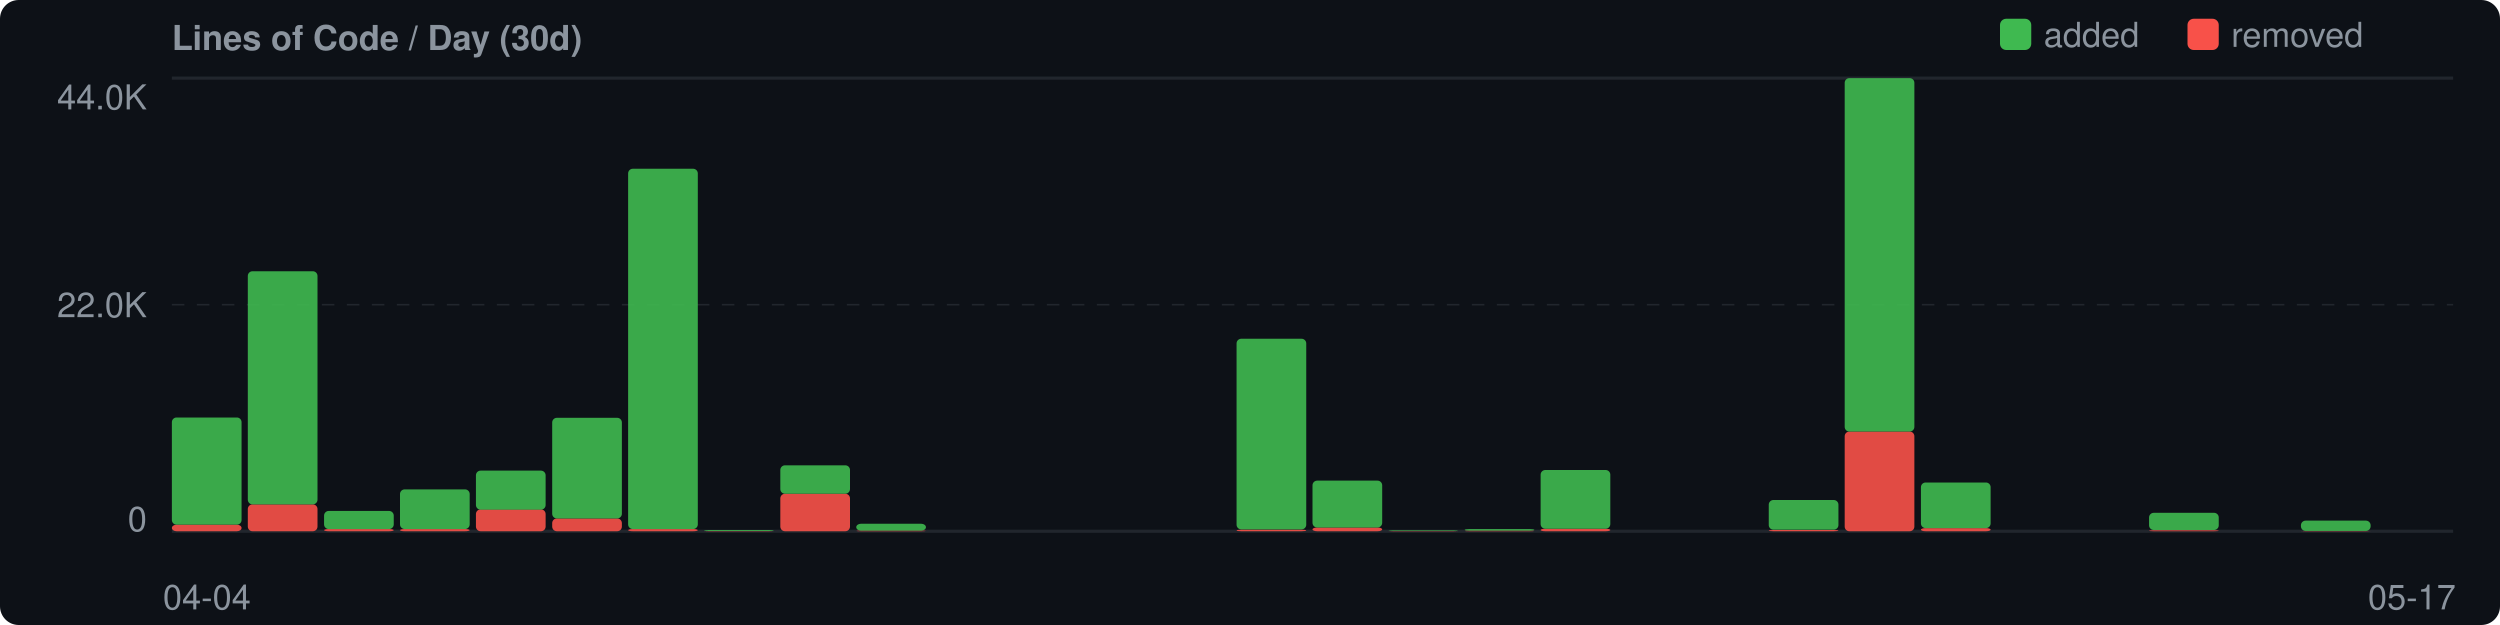
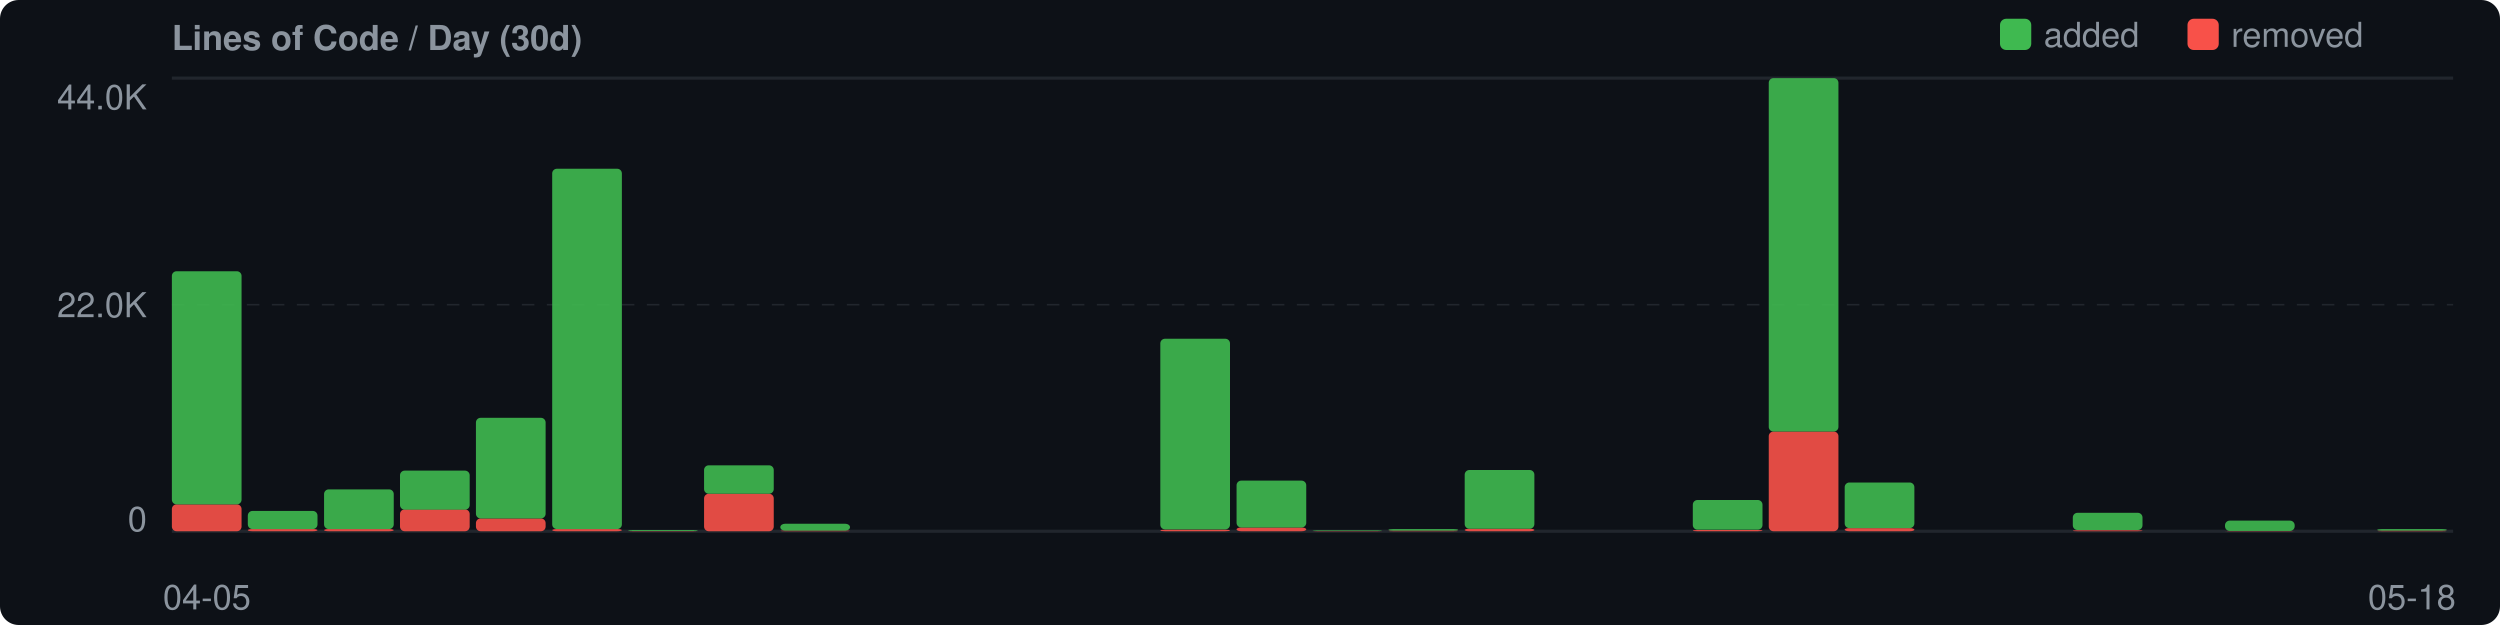
<svg xmlns="http://www.w3.org/2000/svg" width="800" height="200" viewBox="0 0 800 200">
  <rect width="800" height="200" fill="#0d1117" rx="6" />
  <style>text { font-family: system-ui, -apple-system, 'Segoe UI', Helvetica, Arial, sans-serif; fill: #8b949e; font-size: 11px; }</style>
  <text x="55" y="16" fill="#c9d1d9" font-size="13" font-weight="600">Lines of Code / Day (30d)</text>
  <rect x="640" y="6" width="10" height="10" fill="#3fb950" rx="2" />
  <text x="654" y="15" font-size="10" fill="#c9d1d9">added</text>
  <rect x="700" y="6" width="10" height="10" fill="#f85149" rx="2" />
  <text x="714" y="15" font-size="10" fill="#c9d1d9">removed</text>
  <text x="47" y="35" text-anchor="end" font-size="10">44.0K</text>
  <text x="47" y="170" text-anchor="end" font-size="10">0</text>
  <line x1="55" y1="25" x2="785" y2="25" stroke="#21262d" stroke-width="1" />
  <line x1="55" y1="170" x2="785" y2="170" stroke="#21262d" stroke-width="1" />
  <line x1="55" y1="97.5" x2="785" y2="97.5" stroke="#21262d" stroke-width="0.5" stroke-dasharray="4,4" />
  <text x="47" y="101.5" text-anchor="end" font-size="10">22.0K</text>
-   <rect x="55.0" y="167.9" width="22.3" height="2.1" fill="#f85149" rx="1.5" opacity="0.9" />
-   <rect x="55.0" y="133.6" width="22.3" height="34.3" fill="#3fb950" rx="1.5" opacity="0.9" />
-   <text x="66.2" y="195" text-anchor="middle" font-size="10">04-04</text>
-   <rect x="79.3" y="161.4" width="22.3" height="8.6" fill="#f85149" rx="1.5" opacity="0.9" />
-   <rect x="79.3" y="86.8" width="22.3" height="74.6" fill="#3fb950" rx="1.5" opacity="0.9" />
+   <rect x="55.0" y="161.4" width="22.3" height="8.6" fill="#f85149" rx="1.5" opacity="0.9" />
+   <rect x="55.0" y="86.8" width="22.3" height="74.6" fill="#3fb950" rx="1.5" opacity="0.9" />
+   <text x="66.2" y="195" text-anchor="middle" font-size="10">04-05</text>
+   <rect x="79.3" y="169.3" width="22.3" height="0.7" fill="#f85149" rx="1.5" opacity="0.9" />
+   <rect x="79.3" y="163.5" width="22.3" height="5.8" fill="#3fb950" rx="1.5" opacity="0.9" />
  <rect x="103.7" y="169.3" width="22.3" height="0.7" fill="#f85149" rx="1.5" opacity="0.9" />
-   <rect x="103.7" y="163.5" width="22.3" height="5.8" fill="#3fb950" rx="1.5" opacity="0.9" />
-   <rect x="128.0" y="169.3" width="22.3" height="0.7" fill="#f85149" rx="1.5" opacity="0.9" />
-   <rect x="128.0" y="156.6" width="22.3" height="12.7" fill="#3fb950" rx="1.5" opacity="0.9" />
-   <rect x="152.3" y="163.0" width="22.3" height="7.0" fill="#f85149" rx="1.5" opacity="0.9" />
-   <rect x="152.3" y="150.6" width="22.3" height="12.5" fill="#3fb950" rx="1.5" opacity="0.9" />
-   <rect x="176.7" y="165.9" width="22.3" height="4.1" fill="#f85149" rx="1.5" opacity="0.9" />
-   <rect x="176.7" y="133.7" width="22.3" height="32.2" fill="#3fb950" rx="1.5" opacity="0.9" />
-   <rect x="201.0" y="169.3" width="22.3" height="0.7" fill="#f85149" rx="1.5" opacity="0.9" />
-   <rect x="201.0" y="54.0" width="22.3" height="115.3" fill="#3fb950" rx="1.5" opacity="0.9" />
-   <rect x="225.3" y="169.9" width="22.3" height="0.1" fill="#f85149" rx="1.5" opacity="0.9" />
-   <rect x="225.3" y="169.6" width="22.3" height="0.3" fill="#3fb950" rx="1.5" opacity="0.9" />
-   <rect x="249.7" y="158.0" width="22.3" height="12.0" fill="#f85149" rx="1.5" opacity="0.9" />
-   <rect x="249.7" y="148.9" width="22.3" height="9.1" fill="#3fb950" rx="1.5" opacity="0.9" />
-   <rect x="274.0" y="169.8" width="22.3" height="0.2" fill="#f85149" rx="1.5" opacity="0.9" />
-   <rect x="274.0" y="167.6" width="22.3" height="2.2" fill="#3fb950" rx="1.5" opacity="0.9" />
-   <rect x="347.0" y="170.0" width="22.3" height="0.0" fill="#f85149" rx="1.5" opacity="0.9" />
-   <rect x="347.0" y="169.9" width="22.3" height="0.0" fill="#3fb950" rx="1.5" opacity="0.9" />
-   <rect x="395.7" y="169.5" width="22.3" height="0.5" fill="#f85149" rx="1.5" opacity="0.9" />
-   <rect x="395.7" y="108.4" width="22.3" height="61.0" fill="#3fb950" rx="1.5" opacity="0.9" />
-   <rect x="420.0" y="168.8" width="22.3" height="1.2" fill="#f85149" rx="1.5" opacity="0.9" />
-   <rect x="420.0" y="153.8" width="22.3" height="15.0" fill="#3fb950" rx="1.5" opacity="0.9" />
-   <rect x="444.3" y="169.9" width="22.3" height="0.1" fill="#f85149" rx="1.5" opacity="0.9" />
-   <rect x="444.3" y="169.7" width="22.3" height="0.2" fill="#3fb950" rx="1.5" opacity="0.9" />
-   <rect x="468.7" y="169.8" width="22.3" height="0.2" fill="#f85149" rx="1.5" opacity="0.9" />
-   <rect x="468.7" y="169.3" width="22.3" height="0.5" fill="#3fb950" rx="1.5" opacity="0.9" />
-   <rect x="493.0" y="169.2" width="22.3" height="0.8" fill="#f85149" rx="1.5" opacity="0.9" />
-   <rect x="493.0" y="150.4" width="22.3" height="18.8" fill="#3fb950" rx="1.5" opacity="0.9" />
-   <rect x="566.0" y="169.6" width="22.3" height="0.4" fill="#f85149" rx="1.5" opacity="0.9" />
-   <rect x="566.0" y="160.0" width="22.3" height="9.5" fill="#3fb950" rx="1.5" opacity="0.9" />
-   <rect x="590.3" y="138.1" width="22.3" height="31.9" fill="#f85149" rx="1.5" opacity="0.9" />
-   <rect x="590.3" y="25.0" width="22.3" height="113.1" fill="#3fb950" rx="1.5" opacity="0.9" />
-   <rect x="614.7" y="169.0" width="22.3" height="1.0" fill="#f85149" rx="1.5" opacity="0.9" />
-   <rect x="614.7" y="154.4" width="22.3" height="14.6" fill="#3fb950" rx="1.5" opacity="0.9" />
-   <rect x="639.0" y="170.0" width="22.3" height="0.0" fill="#f85149" rx="1.5" opacity="0.9" />
-   <rect x="639.0" y="170.0" width="22.3" height="0.0" fill="#3fb950" rx="1.5" opacity="0.9" />
-   <rect x="687.7" y="169.7" width="22.3" height="0.3" fill="#f85149" rx="1.5" opacity="0.9" />
-   <rect x="687.7" y="164.1" width="22.3" height="5.5" fill="#3fb950" rx="1.5" opacity="0.9" />
-   <rect x="736.3" y="169.9" width="22.3" height="0.1" fill="#f85149" rx="1.5" opacity="0.9" />
-   <rect x="736.3" y="166.6" width="22.3" height="3.3" fill="#3fb950" rx="1.5" opacity="0.9" />
-   <text x="771.8" y="195" text-anchor="middle" font-size="10">05-17</text>
+   <rect x="103.7" y="156.6" width="22.3" height="12.7" fill="#3fb950" rx="1.5" opacity="0.9" />
+   <rect x="128.0" y="163.0" width="22.3" height="7.0" fill="#f85149" rx="1.5" opacity="0.9" />
+   <rect x="128.0" y="150.6" width="22.3" height="12.5" fill="#3fb950" rx="1.5" opacity="0.9" />
+   <rect x="152.3" y="165.9" width="22.3" height="4.1" fill="#f85149" rx="1.5" opacity="0.9" />
+   <rect x="152.3" y="133.7" width="22.3" height="32.2" fill="#3fb950" rx="1.5" opacity="0.9" />
+   <rect x="176.7" y="169.3" width="22.3" height="0.7" fill="#f85149" rx="1.5" opacity="0.9" />
+   <rect x="176.7" y="54.0" width="22.3" height="115.3" fill="#3fb950" rx="1.5" opacity="0.9" />
+   <rect x="201.0" y="169.9" width="22.3" height="0.1" fill="#f85149" rx="1.5" opacity="0.9" />
+   <rect x="201.0" y="169.6" width="22.3" height="0.3" fill="#3fb950" rx="1.5" opacity="0.9" />
+   <rect x="225.3" y="158.0" width="22.3" height="12.0" fill="#f85149" rx="1.5" opacity="0.9" />
+   <rect x="225.3" y="148.9" width="22.3" height="9.1" fill="#3fb950" rx="1.5" opacity="0.9" />
+   <rect x="249.7" y="169.8" width="22.3" height="0.2" fill="#f85149" rx="1.5" opacity="0.9" />
+   <rect x="249.7" y="167.6" width="22.3" height="2.2" fill="#3fb950" rx="1.5" opacity="0.9" />
+   <rect x="322.7" y="170.0" width="22.3" height="0.0" fill="#f85149" rx="1.5" opacity="0.9" />
+   <rect x="322.7" y="169.9" width="22.3" height="0.0" fill="#3fb950" rx="1.5" opacity="0.9" />
+   <rect x="371.3" y="169.5" width="22.3" height="0.5" fill="#f85149" rx="1.5" opacity="0.9" />
+   <rect x="371.3" y="108.4" width="22.3" height="61.0" fill="#3fb950" rx="1.5" opacity="0.9" />
+   <rect x="395.7" y="168.8" width="22.3" height="1.2" fill="#f85149" rx="1.5" opacity="0.9" />
+   <rect x="395.7" y="153.8" width="22.3" height="15.0" fill="#3fb950" rx="1.5" opacity="0.9" />
+   <rect x="420.0" y="169.9" width="22.3" height="0.1" fill="#f85149" rx="1.5" opacity="0.9" />
+   <rect x="420.0" y="169.7" width="22.3" height="0.2" fill="#3fb950" rx="1.5" opacity="0.9" />
+   <rect x="444.3" y="169.8" width="22.3" height="0.2" fill="#f85149" rx="1.5" opacity="0.9" />
+   <rect x="444.3" y="169.3" width="22.3" height="0.5" fill="#3fb950" rx="1.5" opacity="0.9" />
+   <rect x="468.7" y="169.2" width="22.3" height="0.8" fill="#f85149" rx="1.5" opacity="0.9" />
+   <rect x="468.7" y="150.4" width="22.3" height="18.8" fill="#3fb950" rx="1.5" opacity="0.9" />
+   <rect x="541.7" y="169.6" width="22.3" height="0.4" fill="#f85149" rx="1.5" opacity="0.9" />
+   <rect x="541.7" y="160.0" width="22.3" height="9.5" fill="#3fb950" rx="1.5" opacity="0.9" />
+   <rect x="566.0" y="138.1" width="22.3" height="31.9" fill="#f85149" rx="1.5" opacity="0.9" />
+   <rect x="566.0" y="25.0" width="22.3" height="113.1" fill="#3fb950" rx="1.5" opacity="0.9" />
+   <rect x="590.3" y="169.0" width="22.3" height="1.0" fill="#f85149" rx="1.5" opacity="0.9" />
+   <rect x="590.3" y="154.4" width="22.3" height="14.6" fill="#3fb950" rx="1.5" opacity="0.9" />
+   <rect x="614.7" y="170.0" width="22.3" height="0.0" fill="#f85149" rx="1.5" opacity="0.9" />
+   <rect x="614.7" y="170.0" width="22.3" height="0.0" fill="#3fb950" rx="1.5" opacity="0.9" />
+   <rect x="663.3" y="169.7" width="22.3" height="0.3" fill="#f85149" rx="1.5" opacity="0.9" />
+   <rect x="663.3" y="164.1" width="22.3" height="5.5" fill="#3fb950" rx="1.5" opacity="0.9" />
+   <rect x="712.0" y="169.9" width="22.3" height="0.1" fill="#f85149" rx="1.5" opacity="0.9" />
+   <rect x="712.0" y="166.6" width="22.3" height="3.3" fill="#3fb950" rx="1.5" opacity="0.9" />
+   <rect x="760.7" y="169.8" width="22.3" height="0.2" fill="#f85149" rx="1.5" opacity="0.9" />
+   <rect x="760.7" y="169.3" width="22.3" height="0.5" fill="#3fb950" rx="1.5" opacity="0.9" />
+   <text x="771.8" y="195" text-anchor="middle" font-size="10">05-18</text>
</svg>
